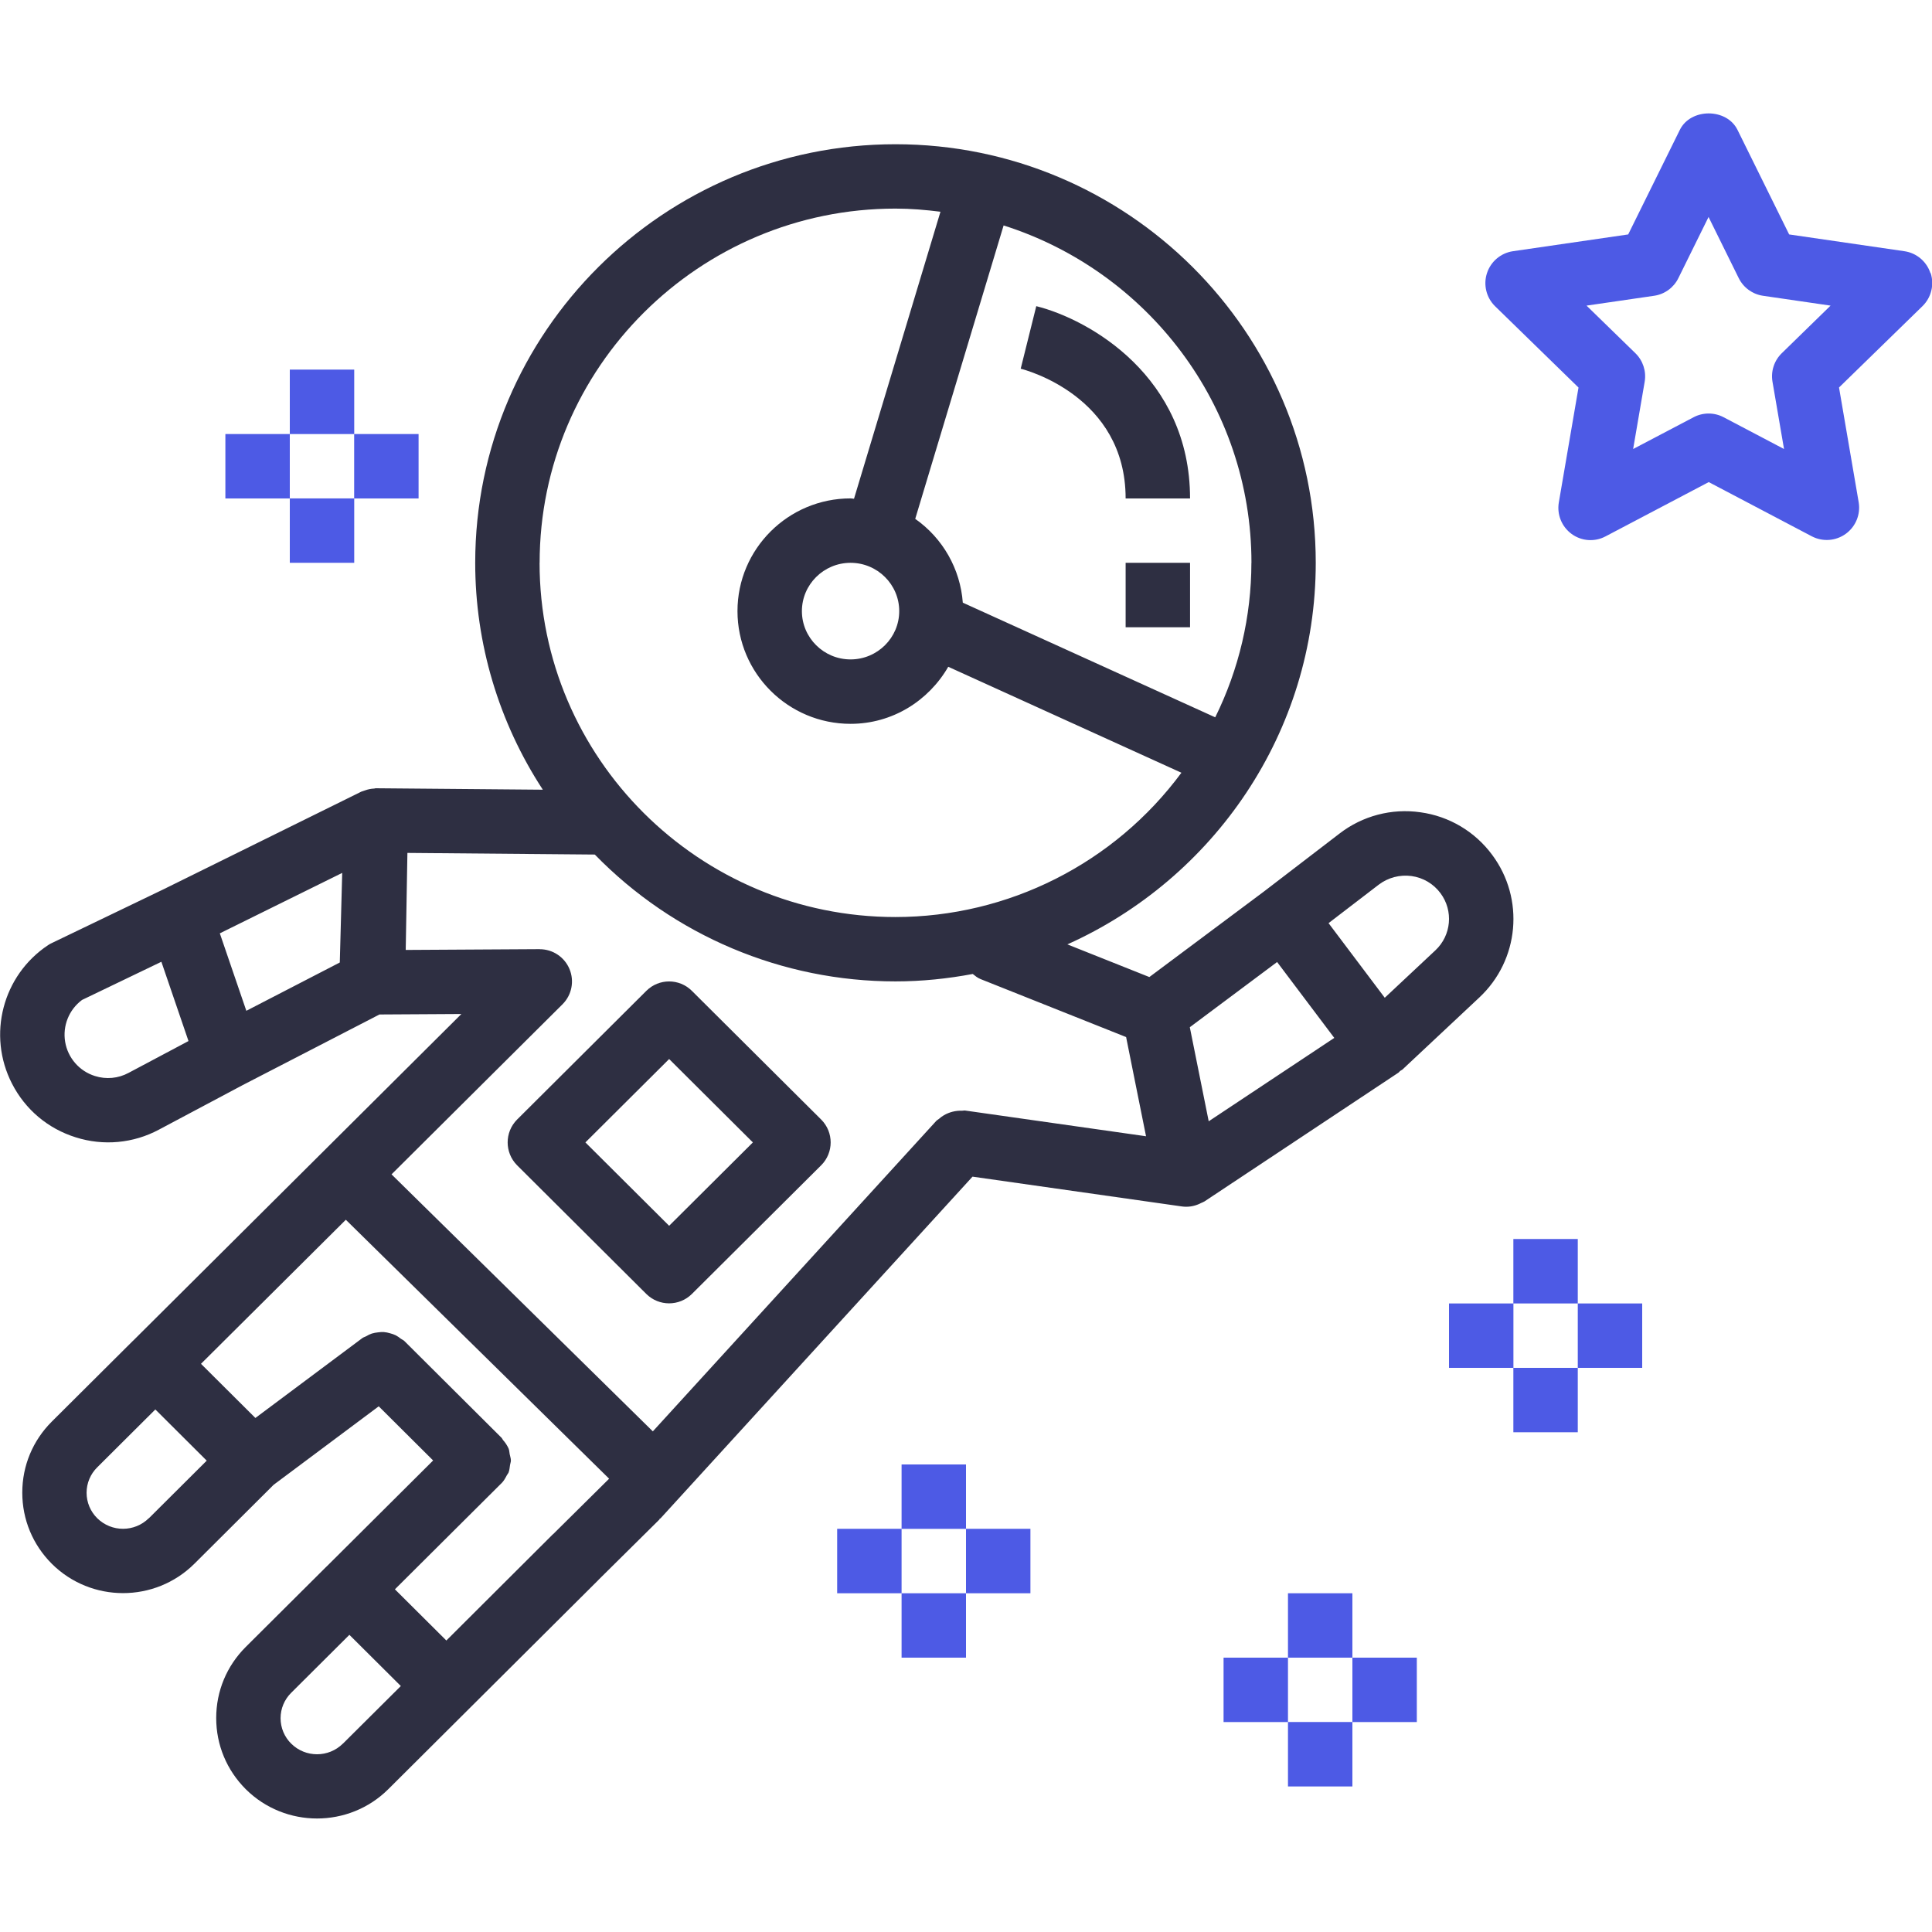
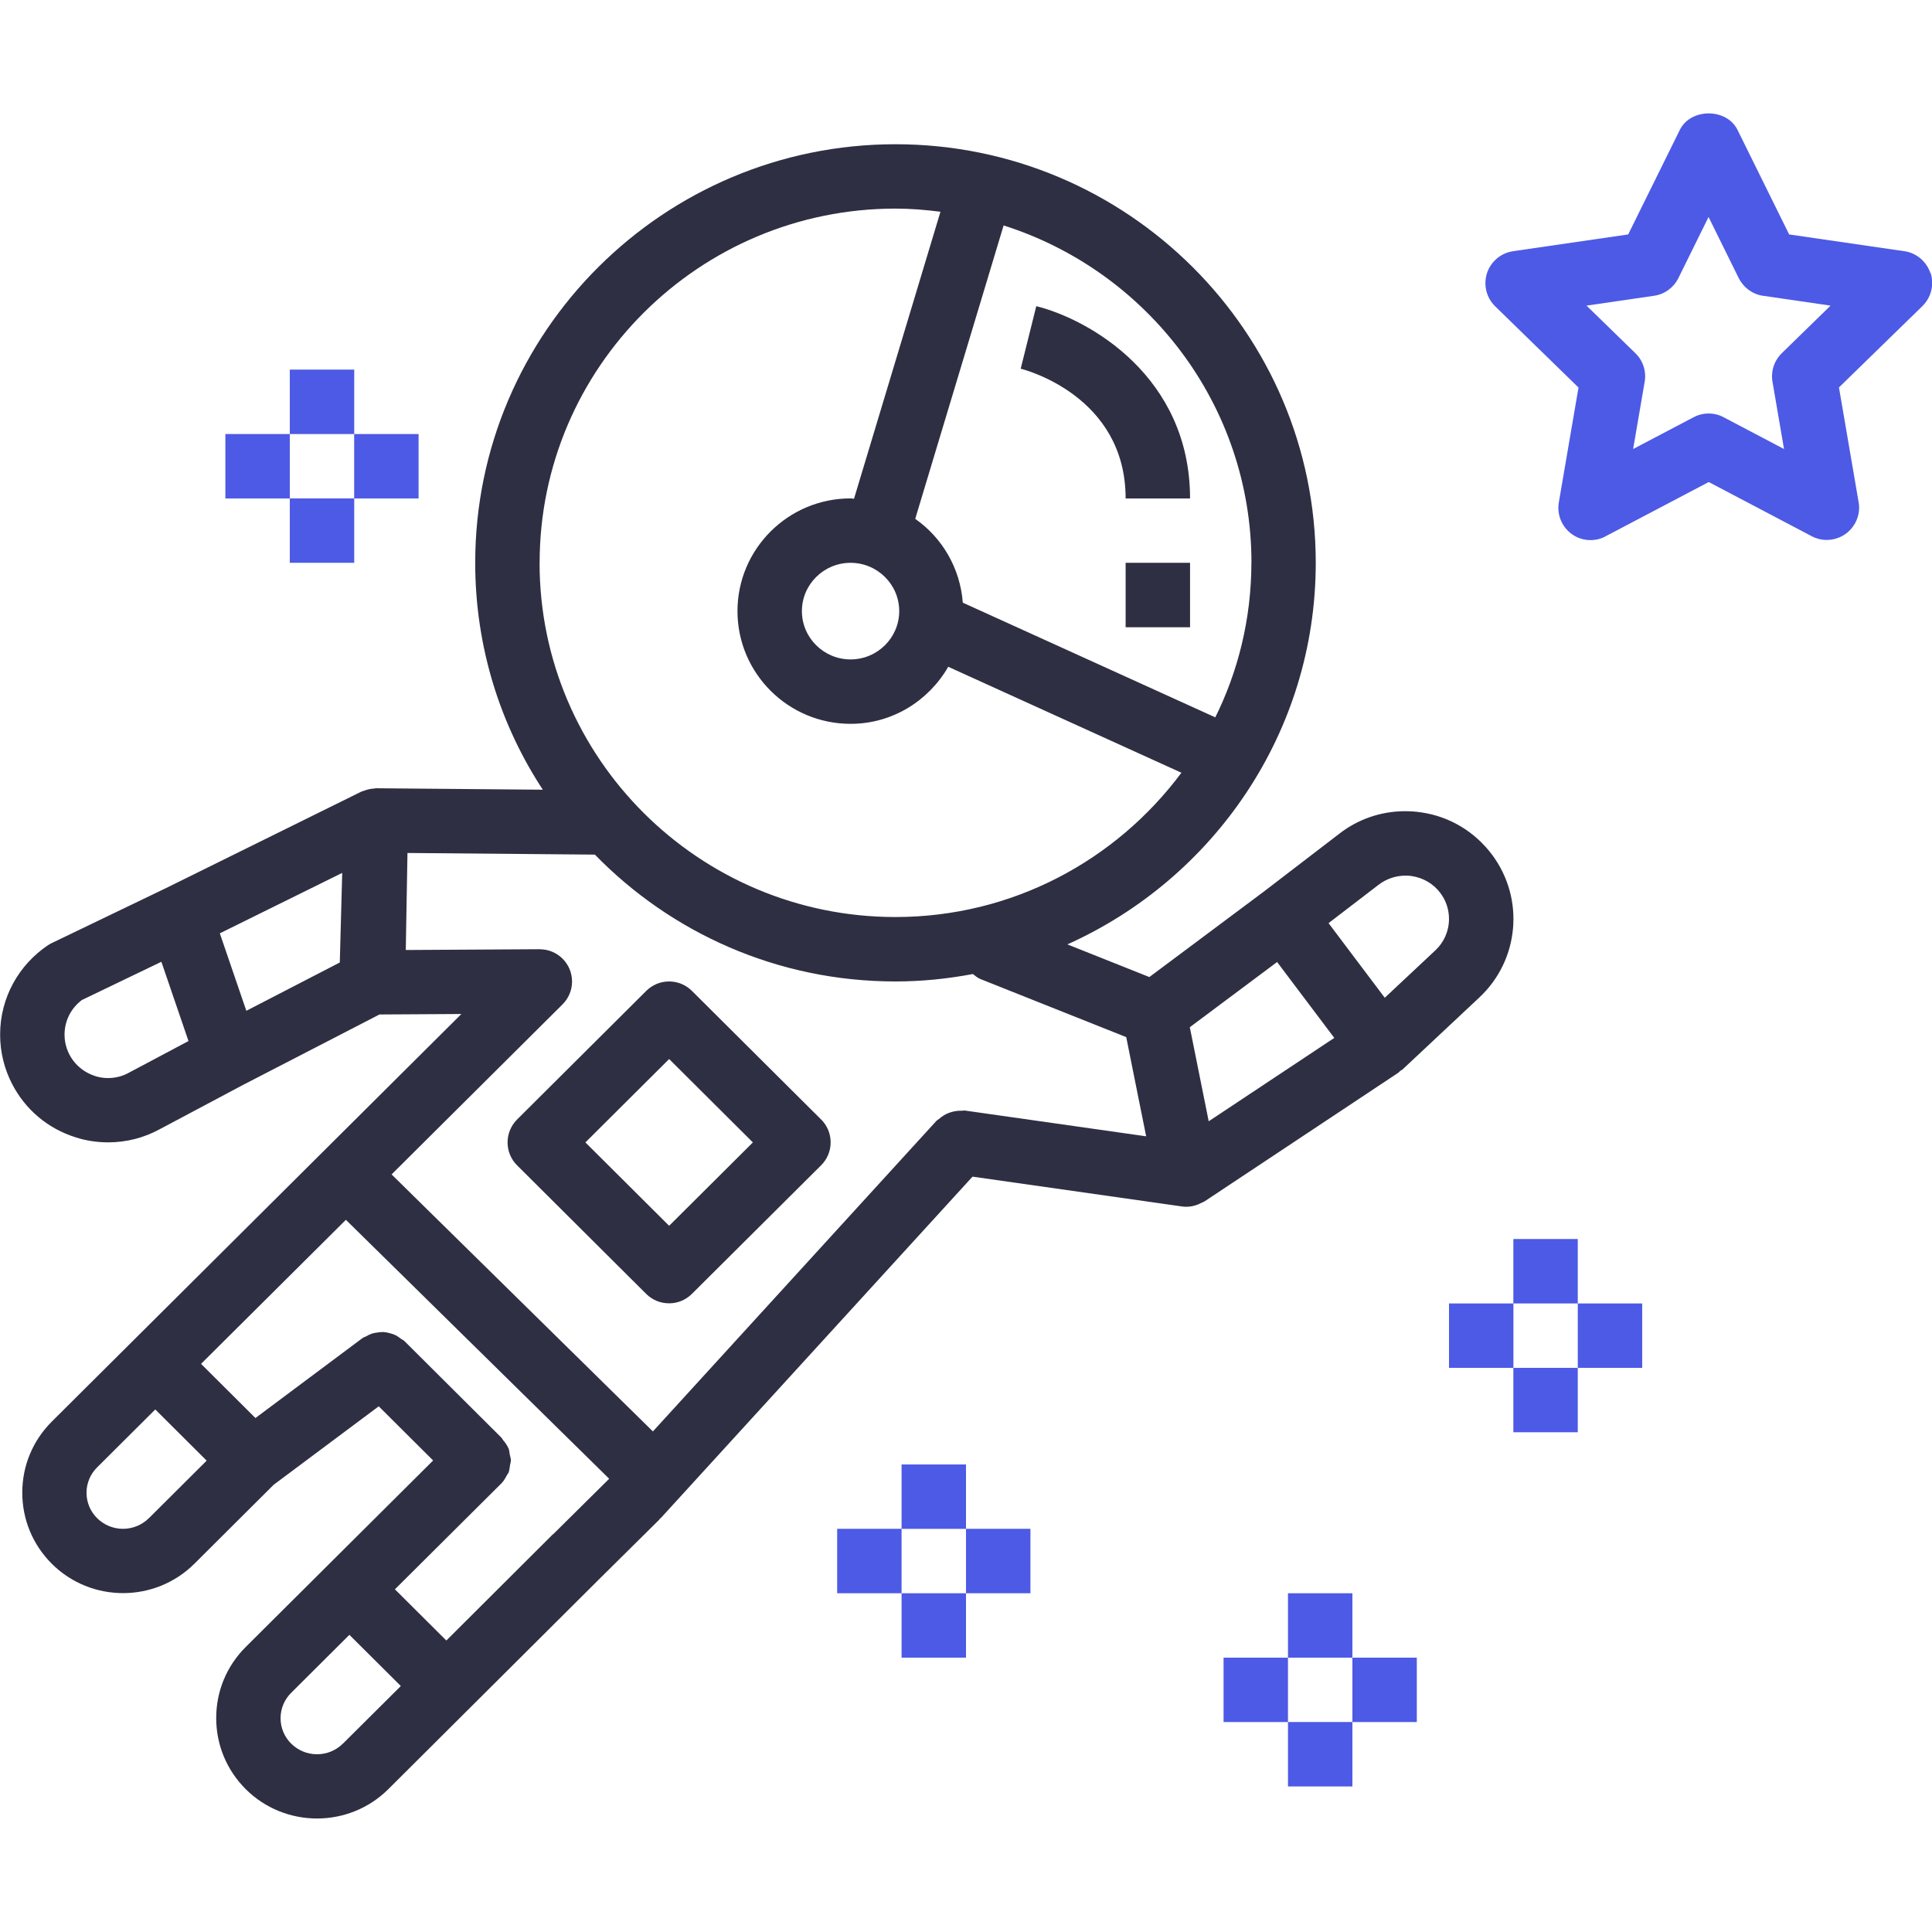
- <svg xmlns="http://www.w3.org/2000/svg" width="32" height="32">
-   <path fill="#4d5ae5" d="M31.974 4.524a.534.534 0 0 0-.43-.363l-1.91-.278-.855-1.731c-.179-.365-.777-.365-.956 0l-.855 1.731-1.91.278a.535.535 0 0 0-.296.91l1.383 1.348-.326 1.903c-.034.2.048.402.212.522a.53.53 0 0 0 .562.04l1.709-.899 1.709.899a.536.536 0 0 0 .775-.563l-.326-1.903 1.383-1.348a.536.536 0 0 0 .135-.547zm-2.463 1.327a.534.534 0 0 0-.153.472l.191 1.114-1-.526a.533.533 0 0 0-.498 0l-1.001.526.191-1.114a.534.534 0 0 0-.153-.472l-.81-.789 1.119-.163a.532.532 0 0 0 .402-.292l.5-1.013.5 1.013a.535.535 0 0 0 .402.292l1.119.163-.809.789zM26.133 20.522h-1.067v1.067h1.067v-1.067zM26.133 22.656h-1.067v1.067h1.067v-1.067zM27.2 21.589h-1.067v1.067H27.2v-1.067zM25.067 21.589H24v1.067h1.067v-1.067zM22.4 26.389h-1.067v1.067H22.4v-1.067zM22.4 28.522h-1.067v1.067H22.4v-1.067zM23.467 27.456H22.4v1.067h1.067v-1.067zM21.333 27.456h-1.067v1.067h1.067v-1.067zM16 24.256h-1.067v1.067H16v-1.067zM16 26.389h-1.067v1.067H16v-1.067zM17.067 25.322H16v1.067h1.067v-1.067zM14.933 25.322h-1.067v1.067h1.067v-1.067zM5.867 6.122H4.8v1.067h1.067V6.122zM5.867 8.255H4.8v1.067h1.067V8.255z" />
-   <path fill="#4d5ae5" d="M6.933 7.189H5.866v1.067h1.067V7.189zM4.8 7.189H3.733v1.067H4.8V7.189z" />
-   <path fill="#2e2f42" d="M24.715 14.159a1.775 1.775 0 0 0-1.188-.705 1.778 1.778 0 0 0-1.34.352l-1.252.96-1.898 1.417-1.358-.541c2.421-1.086 4.114-3.508 4.114-6.32 0-3.823-3.123-6.933-6.961-6.933s-6.961 3.11-6.961 6.933a6.86 6.86 0 0 0 1.12 3.758l-2.764-.024h-.005c-.009 0-.015.004-.023.005a.515.515 0 0 0-.155.031l-.038.013c-.006.003-.013.003-.019.006l-3.233 1.596-.001.001-1.893.911a.397.397 0 0 0-.063.035 1.779 1.779 0 0 0-.598 2.295c.22.429.595.745 1.056.889a1.776 1.776 0 0 0 1.378-.128l1.388-.738 2.264-1.169 1.357-.008L2.2 22.211l-.002.001-1.339 1.333c-.316.315-.49.732-.49 1.178s.174.863.49 1.179c.325.323.752.485 1.179.485s.854-.162 1.18-.485l1.314-1.309 1.741-1.3.901.897-1.762 1.754-.002.001-1.339 1.333c-.316.315-.49.732-.49 1.178s.174.863.49 1.179c.325.323.753.485 1.18.485s.855-.162 1.18-.485l3.482-3.467.001-.002 1.01-1-.004-.004c.006-.006.015-.009.022-.015l5.166-5.658 3.471.494a.52.52 0 0 0 .262-.033c.018-.006.033-.015.05-.023.019-.01.039-.015.058-.027l3.213-2.133c.012-.008.018-.021.029-.029.013-.01.029-.014.041-.026l1.271-1.191c.662-.62.753-1.635.212-2.362zM2.13 17.77a.714.714 0 0 1-.558.052.717.717 0 0 1-.213-1.26l1.314-.632.449 1.313-.992.527zm3.498-1.828-1.548.8-.439-1.283 2.027-1.001-.04 1.484zm15.099-6.62a5.79 5.79 0 0 1-.599 2.559l-4.181-1.899a1.863 1.863 0 0 0-.788-1.388l1.464-4.86c2.378.756 4.105 2.974 4.105 5.588zm-11.789 0c0-3.235 2.644-5.867 5.894-5.867.253 0 .5.021.745.052l-1.432 4.754c-.019-.001-.037-.006-.057-.006-1.033 0-1.873.837-1.873 1.867s.84 1.867 1.873 1.867c.694 0 1.294-.383 1.618-.945l3.862 1.755a5.894 5.894 0 0 1-4.737 2.39c-3.25 0-5.894-2.632-5.894-5.867zm5.956.8c0 .441-.362.8-.806.8s-.806-.359-.806-.8c0-.441.362-.8.806-.8s.806.359.806.8zM2.465 25.146a.608.608 0 0 1-.854.001.592.592 0 0 1 0-.844l.962-.958.851.848-.959.955zm3.214 3.734a.608.608 0 0 1-.855.001.592.592 0 0 1 0-.844l.963-.959.852.848-.96.955zm3.481-3.469-.002.001-1.765 1.76-.852-.848 1.763-1.755.002-.001c.04-.04.065-.088.09-.135.007-.014.02-.026.026-.04.017-.041.019-.085.026-.129.003-.025.014-.047.014-.073 0-.036-.013-.07-.02-.106-.006-.032-.006-.065-.019-.095a.55.55 0 0 0-.091-.138c-.01-.012-.014-.027-.025-.038h-.001l-.001-.002-1.607-1.6c-.017-.017-.039-.024-.058-.038a.507.507 0 0 0-.087-.058.515.515 0 0 0-.093-.033.507.507 0 0 0-.103-.02.5.5 0 0 0-.095.005.53.53 0 0 0-.104.02.477.477 0 0 0-.094.045c-.02.011-.042.015-.061.029L4.23 23.486l-.901-.897 2.399-2.386 4.361 4.289-.928.919zm6.819-7.017c-.015-.002-.03.004-.045.003a.556.556 0 0 0-.3.075.492.492 0 0 0-.083.061c-.013.011-.028.017-.04.029l-4.698 5.146-4.328-4.257 2.833-2.818a.534.534 0 0 0-.379-.911v-.001l-2.219.013.028-1.607 3.104.027a6.947 6.947 0 0 0 4.981 2.101c.437 0 .864-.045 1.279-.123.04.032.079.065.13.085l2.41.96.152.758.178.885-3.003-.427zm4.041.178-.313-1.558 1.446-1.08.947 1.257-2.08 1.381zm3.754-2.831-.838.785-.931-1.236.831-.637a.735.735 0 0 1 .543-.143.718.718 0 0 1 .48.284.713.713 0 0 1-.085.947z" />
-   <path fill="#2e2f42" d="m13.602 18.544-2.143-2.133a.534.534 0 0 0-.753 0l-2.142 2.133a.537.537 0 0 0 0 .756l2.142 2.133a.536.536 0 0 0 .753 0l2.143-2.133a.535.535 0 0 0 0-.756zm-2.519 1.759-1.387-1.381 1.387-1.381 1.387 1.381-1.387 1.381zM17.164 5.071l-.258 1.036c.071.018 1.738.452 1.738 2.149h1.067c0-2.017-1.666-2.965-2.547-3.185zM19.711 9.322h-1.067v1.067h1.067V9.322z" />
+ <svg xmlns="http://www.w3.org/2000/svg" version="1.1" width="32" height="32" viewBox="0 0 32 32">
+   <path fill="#4d5ae5" d="M31.974 4.524c-0.064-0.191-0.227-0.332-0.427-0.363l-0.003-0-1.91-0.278-0.855-1.731c-0.179-0.365-0.777-0.365-0.956 0l-0.855 1.731-1.91 0.278c-0.259 0.040-0.455 0.262-0.455 0.529 0 0.149 0.061 0.284 0.159 0.381l0 0 1.383 1.348-0.326 1.903c-0.034 0.2 0.048 0.402 0.212 0.522 0.087 0.064 0.195 0.102 0.313 0.102 0.091 0 0.177-0.023 0.252-0.064l-0.003 0.001 1.709-0.899 1.709 0.899c0.071 0.038 0.156 0.060 0.246 0.060 0.296 0 0.536-0.24 0.536-0.536 0-0.031-0.003-0.061-0.008-0.090l0 0.003-0.326-1.903 1.383-1.348c0.099-0.097 0.161-0.233 0.161-0.383 0-0.059-0.009-0.115-0.027-0.168l0.001 0.004zM29.511 5.851c-0.099 0.097-0.161 0.232-0.161 0.382 0 0.032 0.003 0.063 0.008 0.093l-0-0.003 0.191 1.114-1-0.526c-0.072-0.039-0.158-0.062-0.249-0.062s-0.177 0.023-0.252 0.063l0.003-0.001-1.001 0.526 0.191-1.114c0.005-0.027 0.008-0.058 0.008-0.090 0-0.15-0.061-0.285-0.161-0.382l-0-0-0.81-0.789 1.119-0.163c0.177-0.026 0.324-0.137 0.401-0.289l0.001-0.003 0.5-1.013 0.5 1.013c0.078 0.155 0.225 0.265 0.399 0.292l0.003 0 1.119 0.163-0.809 0.789zM26.133 20.522h-1.067v1.067h1.067v-1.067zM26.133 22.656h-1.067v1.067h1.067v-1.067zM27.2 21.589h-1.067v1.067h1.067v-1.067zM25.067 21.589h-1.067v1.067h1.067v-1.067zM22.4 26.389h-1.067v1.067h1.067v-1.067zM22.4 28.522h-1.067v1.067h1.067v-1.067zM23.467 27.456h-1.067v1.067h1.067v-1.067zM21.333 27.456h-1.067v1.067h1.067v-1.067zM16 24.256h-1.067v1.067h1.067v-1.067zM16 26.389h-1.067v1.067h1.067v-1.067zM17.067 25.322h-1.067v1.067h1.067v-1.067zM14.933 25.322h-1.067v1.067h1.067v-1.067zM5.867 6.122h-1.067v1.067h1.067v-1.067zM5.867 8.255h-1.067v1.067h1.067v-1.067z" />
+   <path fill="#4d5ae5" d="M6.933 7.189h-1.067v1.067h1.067v-1.067zM4.8 7.189h-1.067v1.067h1.067v-1.067z" />
+   <path fill="#2e2f42" d="M24.715 14.159c-0.28-0.376-0.698-0.636-1.179-0.704l-0.009-0.001c-0.076-0.012-0.164-0.018-0.254-0.018-0.411 0-0.789 0.139-1.090 0.373l0.004-0.003-1.252 0.96-1.898 1.417-1.358-0.541c2.421-1.086 4.114-3.508 4.114-6.32 0-3.823-3.123-6.933-6.961-6.933s-6.961 3.11-6.961 6.933c0 0 0 0.001 0 0.001 0 1.398 0.418 2.698 1.136 3.782l-0.016-0.025-2.769-0.024c-0.009 0-0.015 0.004-0.023 0.005-0.056 0.002-0.109 0.014-0.159 0.032l0.004-0.001-0.038 0.013c-0.006 0.003-0.013 0.003-0.019 0.006l-3.234 1.597-1.893 0.911c-0.024 0.011-0.045 0.023-0.064 0.036l0.001-0.001c-0.482 0.323-0.795 0.866-0.795 1.482 0 0.297 0.073 0.577 0.201 0.823l-0.005-0.010c0.22 0.429 0.595 0.745 1.056 0.889 0.161 0.053 0.346 0.083 0.538 0.083 0.308 0 0.597-0.078 0.85-0.216l-0.009 0.005 1.388-0.738 2.264-1.169 1.357-0.008-6.783 6.75c-0.316 0.315-0.49 0.732-0.49 1.178s0.174 0.863 0.49 1.179c0.325 0.323 0.752 0.485 1.179 0.485s0.854-0.162 1.18-0.485l1.314-1.309 1.741-1.3 0.901 0.897-3.103 3.088c-0.316 0.315-0.49 0.732-0.49 1.178s0.174 0.863 0.49 1.179c0.325 0.323 0.753 0.485 1.18 0.485s0.855-0.162 1.18-0.485l3.483-3.469 1.010-1-0.004-0.004c0.006-0.006 0.015-0.009 0.022-0.015l5.166-5.658 3.471 0.494c0.020 0.003 0.044 0.005 0.068 0.005 0.070 0 0.136-0.014 0.197-0.039l-0.003 0.001c0.018-0.006 0.033-0.015 0.050-0.023 0.019-0.010 0.039-0.015 0.058-0.027l3.213-2.133c0.012-0.008 0.018-0.021 0.029-0.029 0.013-0.010 0.029-0.014 0.041-0.026l1.271-1.191c0.662-0.62 0.753-1.635 0.212-2.362zM2.13 17.77c-0.098 0.054-0.215 0.086-0.34 0.086-0.078 0-0.153-0.012-0.223-0.036l0.005 0.001c-0.294-0.094-0.503-0.365-0.503-0.684 0-0.235 0.113-0.444 0.288-0.574l0.002-0.001 1.314-0.632 0.449 1.313-0.992 0.527zM5.628 15.942l-1.548 0.8-0.439-1.283 2.027-1.001-0.040 1.484zM20.727 9.322c-0.001 0.932-0.222 1.813-0.614 2.592l0.015-0.033-4.181-1.899c-0.044-0.575-0.342-1.073-0.782-1.384l-0.006-0.004 1.464-4.86c2.378 0.756 4.105 2.974 4.105 5.588zM8.938 9.322c0-3.235 2.644-5.867 5.894-5.867 0.253 0 0.5 0.021 0.745 0.052l-1.432 4.754c-0.019-0.001-0.037-0.006-0.057-0.006-1.033 0-1.873 0.837-1.873 1.867s0.84 1.867 1.873 1.867c0.694 0 1.294-0.383 1.618-0.945l3.862 1.755c-1.085 1.456-2.802 2.389-4.737 2.39h-0c-3.25 0-5.894-2.632-5.894-5.867zM14.894 10.122c0 0.441-0.362 0.8-0.806 0.8s-0.806-0.359-0.806-0.8c0-0.441 0.362-0.8 0.806-0.8s0.806 0.359 0.806 0.8zM2.465 25.146c-0.11 0.109-0.261 0.176-0.428 0.176s-0.317-0.067-0.427-0.175l0 0c-0.109-0.107-0.177-0.257-0.177-0.422s0.068-0.315 0.177-0.422l0-0 0.962-0.958 0.851 0.848-0.959 0.955zM5.679 28.88c-0.11 0.109-0.261 0.176-0.428 0.176s-0.317-0.067-0.427-0.175l0 0c-0.109-0.107-0.177-0.257-0.177-0.422s0.068-0.315 0.177-0.422l0-0 0.963-0.959 0.852 0.848-0.96 0.955zM9.16 25.411l-0.002 0.001-1.765 1.76-0.852-0.848 1.765-1.756c0.040-0.040 0.065-0.088 0.090-0.135 0.007-0.014 0.020-0.026 0.026-0.040 0.017-0.041 0.019-0.085 0.026-0.129 0.003-0.025 0.014-0.047 0.014-0.073 0-0.036-0.013-0.070-0.020-0.106-0.006-0.032-0.006-0.065-0.019-0.095-0.025-0.053-0.055-0.098-0.091-0.138l0 0c-0.010-0.012-0.014-0.027-0.025-0.038h-0.001l-0.001-0.002-1.607-1.6c-0.017-0.017-0.039-0.024-0.058-0.038-0.025-0.021-0.054-0.040-0.084-0.057l-0.003-0.001c-0.026-0.013-0.057-0.024-0.089-0.032l-0.004-0.001c-0.030-0.009-0.065-0.017-0.101-0.020l-0.002-0c-0.006-0-0.014-0-0.021-0-0.026 0-0.052 0.002-0.076 0.006l0.003-0c-0.038 0.004-0.074 0.011-0.108 0.021l0.004-0.001c-0.036 0.013-0.067 0.028-0.096 0.046l0.002-0.001c-0.020 0.011-0.042 0.015-0.061 0.029l-1.773 1.324-0.901-0.897 2.399-2.386 4.361 4.289-0.928 0.919zM15.979 18.394c-0.015-0.002-0.030 0.004-0.045 0.003-0.006-0-0.013-0-0.020-0-0.103 0-0.199 0.028-0.282 0.077l0.003-0.001c-0.031 0.018-0.059 0.039-0.083 0.061l0-0c-0.013 0.011-0.028 0.017-0.040 0.029l-4.698 5.146-4.328-4.257 2.833-2.818c0.096-0.097 0.156-0.23 0.156-0.377 0-0.295-0.239-0.534-0.534-0.534-0 0-0.001 0-0.001 0h0v-0.001l-2.219 0.013 0.028-1.607 3.104 0.027c1.263 1.297 3.027 2.101 4.978 2.101 0.001 0 0.002 0 0.004 0h-0c0.437 0 0.864-0.045 1.279-0.123 0.040 0.032 0.079 0.065 0.13 0.085l2.41 0.96 0.152 0.758 0.178 0.885-3.003-0.427zM20.020 18.572l-0.313-1.558 1.446-1.080 0.947 1.257-2.080 1.381zM23.774 15.741l-0.838 0.785-0.931-1.236 0.831-0.637c0.122-0.093 0.277-0.15 0.445-0.15 0.035 0 0.069 0.002 0.102 0.007l-0.004-0c0.198 0.028 0.367 0.132 0.479 0.282l0.001 0.002c0.088 0.117 0.141 0.265 0.141 0.426 0 0.205-0.087 0.391-0.226 0.521l-0 0z" />
+   <path fill="#2e2f42" d="M13.602 18.544l-2.143-2.133c-0.097-0.096-0.23-0.155-0.377-0.155s-0.28 0.059-0.377 0.155l0-0-2.142 2.133c-0.096 0.097-0.156 0.231-0.156 0.378s0.059 0.281 0.156 0.378l-0-0 2.142 2.133c0.097 0.096 0.23 0.154 0.377 0.154s0.28-0.059 0.377-0.155l-0 0 2.143-2.133c0.097-0.097 0.156-0.23 0.156-0.378s-0.060-0.281-0.156-0.378v0zM11.083 20.303l-1.387-1.381 1.387-1.381 1.387 1.381-1.387 1.381zM17.164 5.071l-0.258 1.036c0.071 0.018 1.738 0.452 1.738 2.149h1.067c0-2.017-1.666-2.965-2.547-3.185zM19.711 9.322h-1.067v1.067h1.067v-1.067z" />
</svg>
